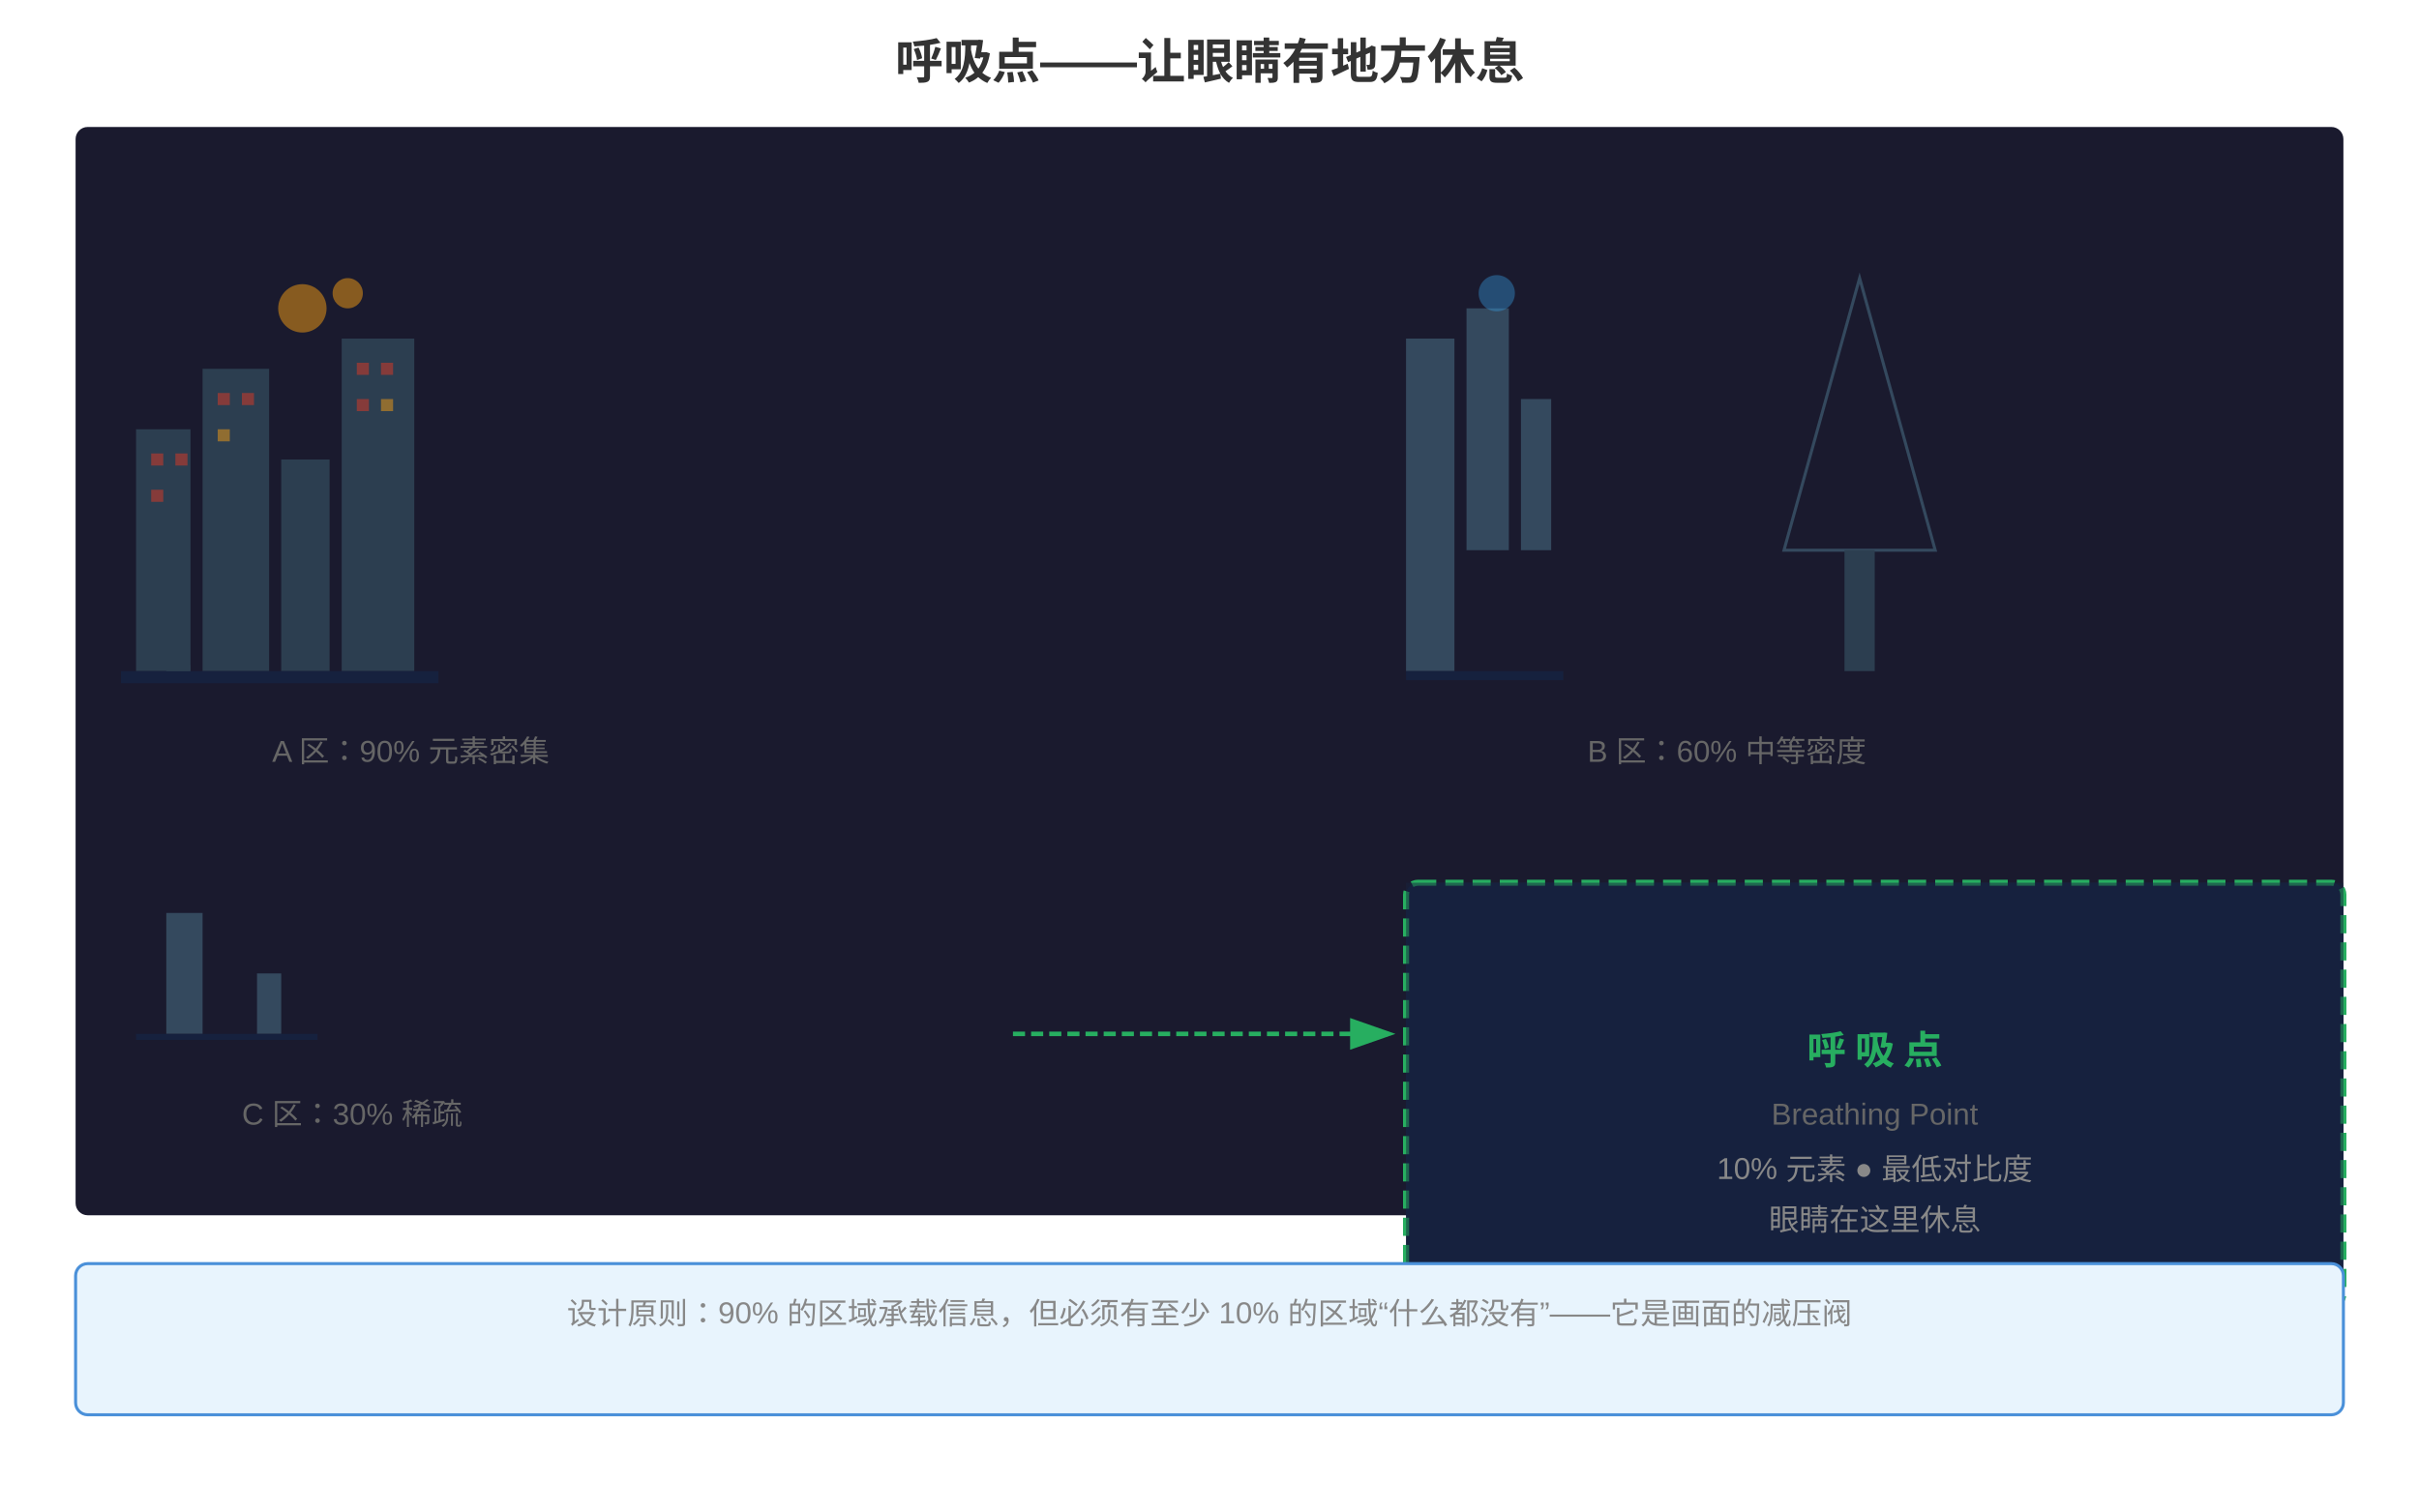
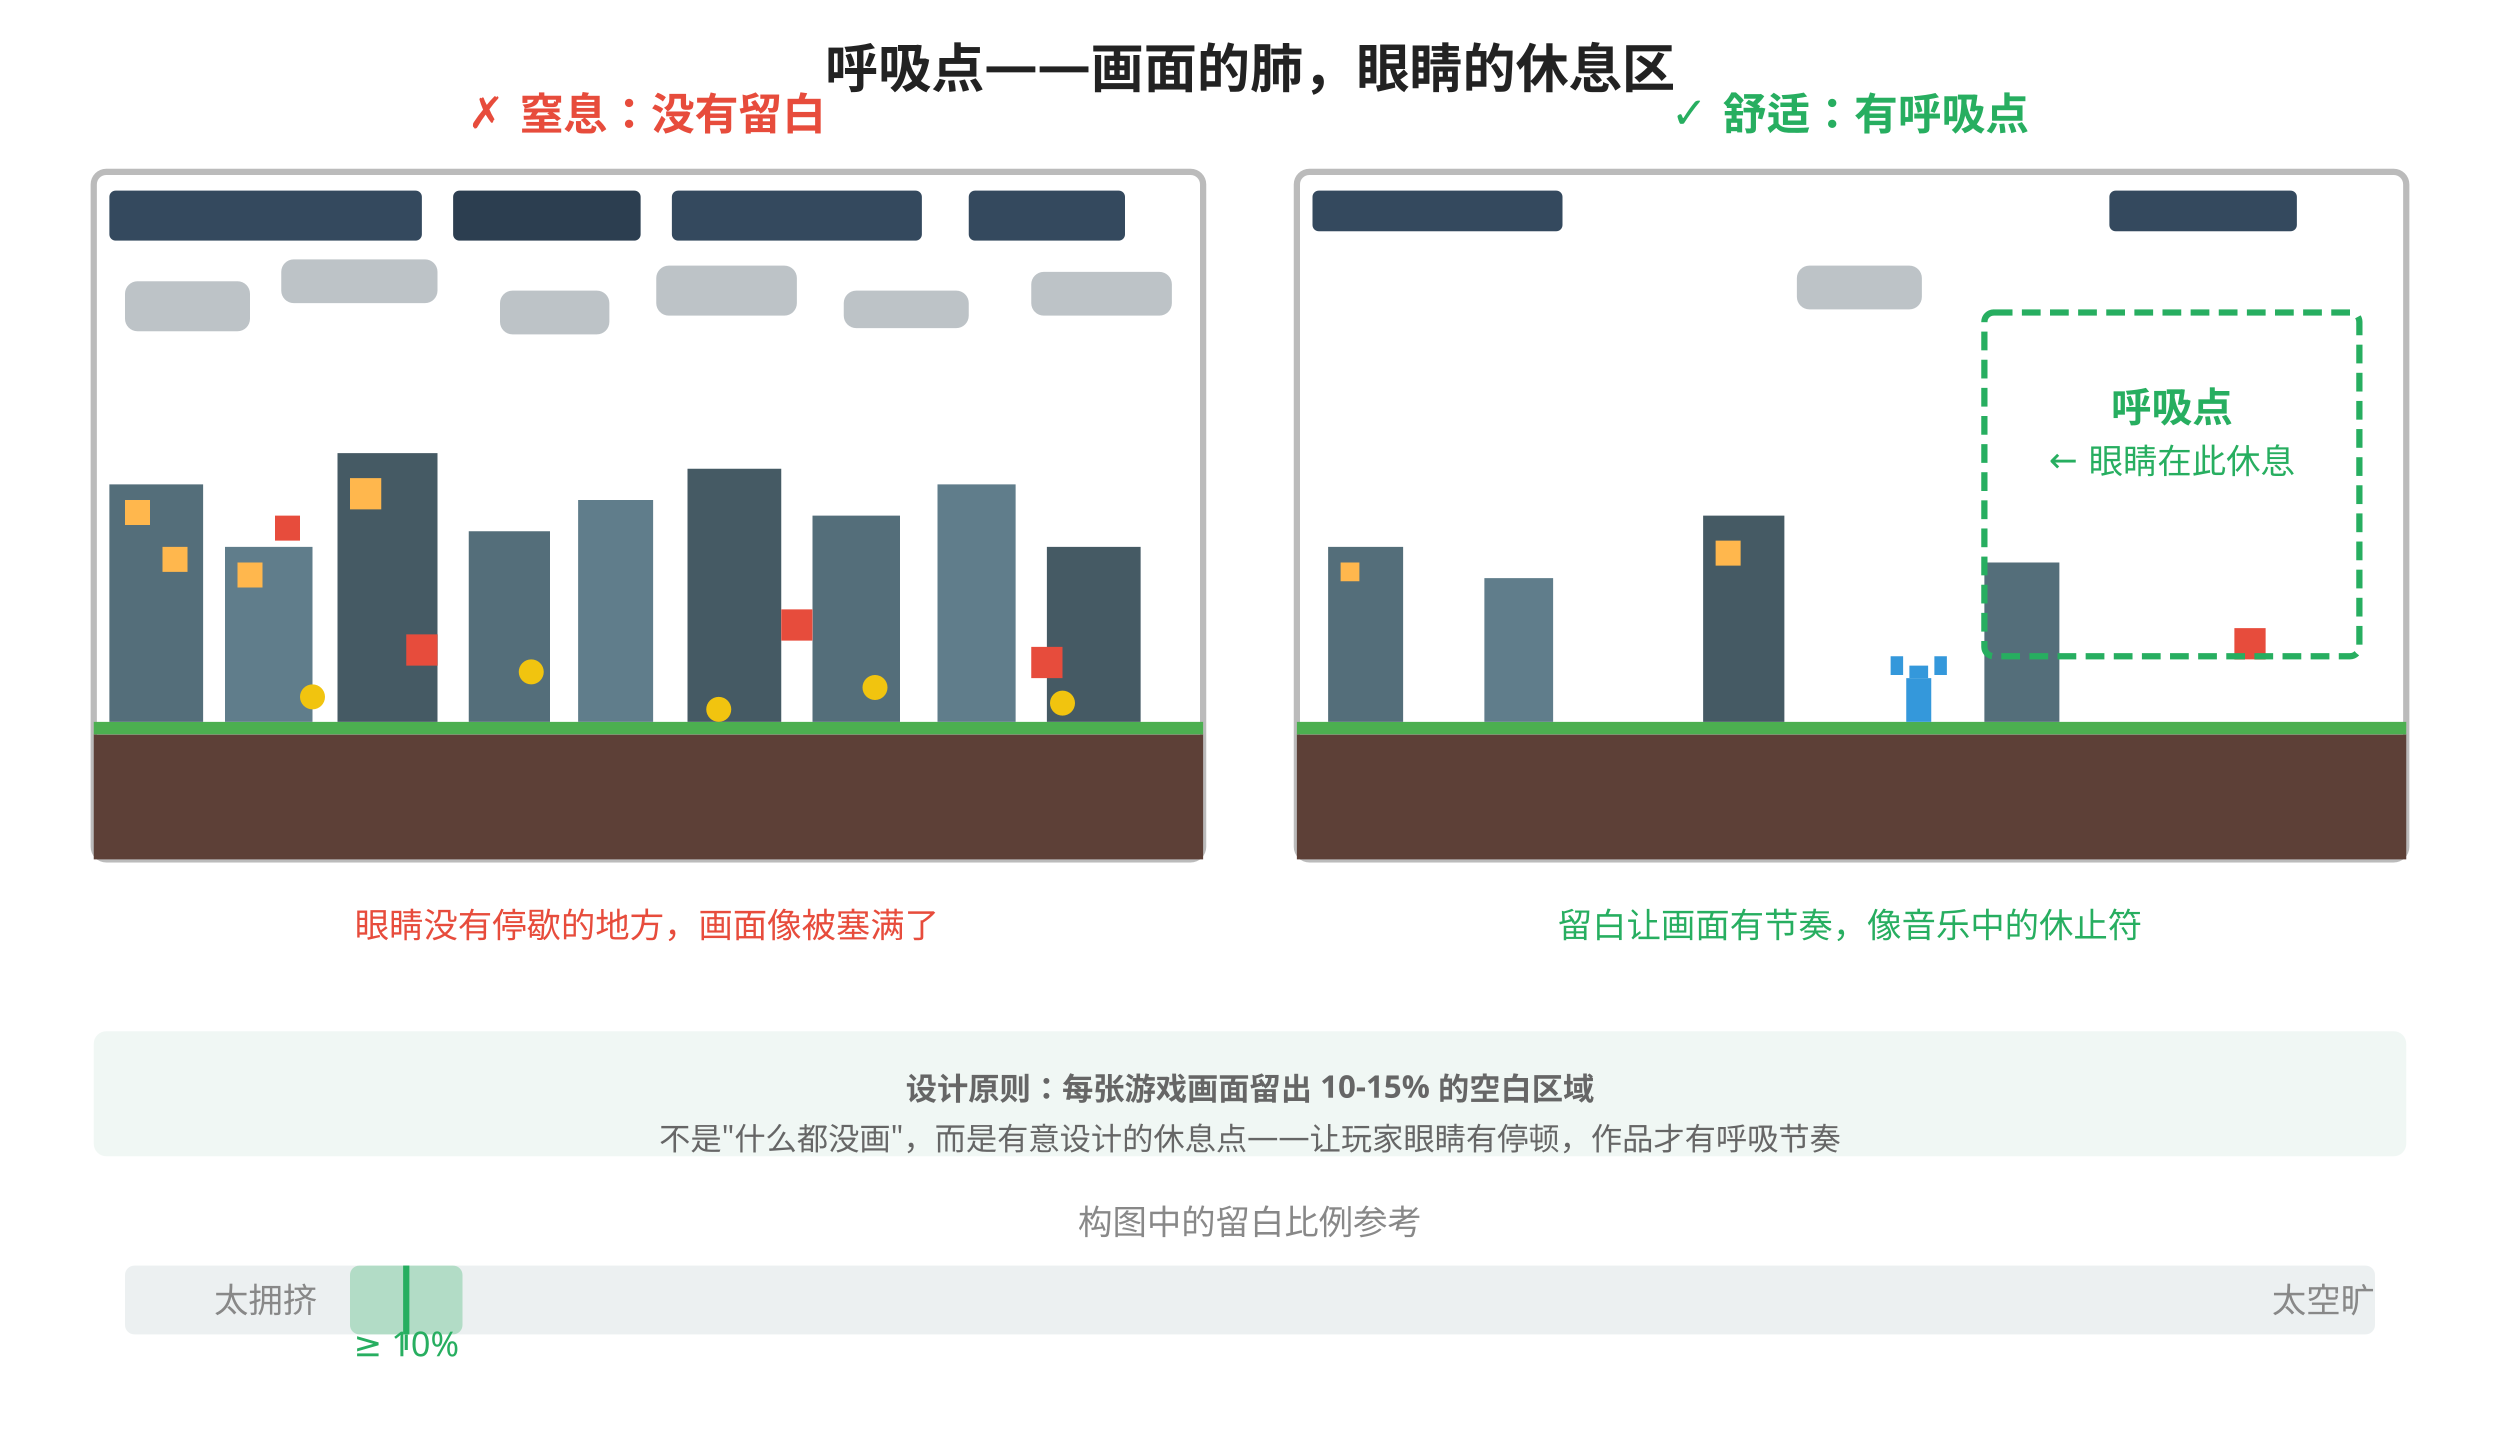
- <svg xmlns="http://www.w3.org/2000/svg" viewBox="0 0 800 500" width="800" height="500">
+ <svg xmlns="http://www.w3.org/2000/svg" viewBox="0 0 800 460" width="800" height="460">
  <style>
-     text { font-family: 'PingFang SC','Microsoft YaHei',Arial,sans-serif; }
-     .title { font-size: 16px; font-weight: bold; fill: #333; }
-     .scene-bg { fill: #1A1A2E; }
-     .busy { fill: #2C3E50; }
-     .busy-accent { fill: #E74C3C; }
-     .busy-accent-dim { fill: #C0392B; opacity: 0.6; }
-     .busy-light { fill: #F39C12; opacity: 0.5; }
-     .medium { fill: #34495E; }
-     .medium-accent { fill: #3498DB; }
-     .calm-zone { fill: #16213E; stroke: #27AE60; stroke-width: 2; stroke-dasharray: 6,3; }
-     .calm-zone-fill { fill: #16213E; opacity: 0.5; }
-     .note { font-size: 10px; fill: #888; }
-     .highlight { font-size: 11px; fill: #27AE60; font-weight: bold; }
-     .legend-text { font-size: 10px; fill: #ccc; }
-     .zone-label { font-size: 10px; fill: #666; }
-     .breath-label { font-size: 13px; fill: #27AE60; font-weight: bold; }
+     .title { font-family: sans-serif; font-size: 17px; font-weight: bold; fill: #222; }
+     .subtitle { font-family: sans-serif; font-size: 11px; fill: #888; }
+     .panel-title { font-family: sans-serif; font-size: 14px; font-weight: bold; text-anchor: middle; }
+     .label { font-family: sans-serif; font-size: 11px; }
+     .badge-bad { fill: #E74C3C; font-weight: bold; }
+     .badge-good { fill: #27AE60; font-weight: bold; }
+     .pixel { stroke: none; }
+     .frame { fill: none; stroke: #bbb; stroke-width: 2; rx: 4; }
+     .breath-marker { stroke: #27AE60; stroke-width: 2; fill: none; stroke-dasharray: 6,3; rx: 3; }
+     .breath-label { font-family: sans-serif; font-size: 13px; fill: #27AE60; font-weight: bold; }
+     .insight { font-family: sans-serif; font-size: 10px; fill: #666; }
  </style>
-   <defs>
-     <marker id="arrow-green" markerWidth="10" markerHeight="7" refX="9" refY="3.5" orient="auto">
-       <polygon points="0,0 10,3.5 0,7" fill="#27AE60" />
-     </marker>
-   </defs>
-   <text x="400" y="26" class="title" text-anchor="middle">呼吸点——让眼睛有地方休息</text>
-   <rect x="25" y="42" width="750" height="360" rx="4" class="scene-bg" />
-   <g transform="translate(25, 42)">
-     <rect x="20" y="100" width="18" height="80" class="busy" />
-     <rect x="42" y="80" width="22" height="100" class="busy" />
-     <rect x="68" y="110" width="16" height="70" class="busy" />
-     <rect x="88" y="70" width="24" height="110" class="busy" />
-     <rect x="25" y="108" width="4" height="4" class="busy-accent-dim" />
-     <rect x="33" y="108" width="4" height="4" class="busy-accent-dim" />
-     <rect x="25" y="120" width="4" height="4" class="busy-accent-dim" />
-     <rect x="47" y="88" width="4" height="4" class="busy-accent-dim" />
-     <rect x="55" y="88" width="4" height="4" class="busy-accent-dim" />
-     <rect x="47" y="100" width="4" height="4" class="busy-light" />
-     <rect x="93" y="78" width="4" height="4" class="busy-accent-dim" />
-     <rect x="101" y="78" width="4" height="4" class="busy-accent-dim" />
-     <rect x="93" y="90" width="4" height="4" class="busy-accent-dim" />
-     <rect x="101" y="90" width="4" height="4" class="busy-light" />
-     <circle cx="75" cy="60" r="8" class="busy-light" />
-     <circle cx="90" cy="55" r="5" class="busy-light" opacity="0.5" />
-     <rect x="15" y="180" width="105" height="4" fill="#16213E" />
-     <rect x="30" y="178" width="8" height="2" fill="#2C3E50" />
-     <rect x="70" y="176" width="12" height="2" fill="#2C3E50" />
-     <text x="65" y="210" class="zone-label">A 区：90% 元素密集</text>
+   <text x="400" y="28" class="title" text-anchor="middle">呼吸点——画面的肺，眼睛的休息区</text>
+   <g transform="translate(30, 55)">
+     <rect x="0" y="0" width="355" height="220" class="frame" />
+     <text x="177" y="-14" class="panel-title" fill="#E74C3C">✗ 窒息：没有留白</text>
+     <rect x="0" y="180" width="355" height="40" class="pixel" fill="#5D4037" />
+     <rect x="0" y="176" width="355" height="4" class="pixel" fill="#4CAF50" />
+     <rect x="5" y="100" width="30" height="76" class="pixel" fill="#546E7A" />
+     <rect x="10" y="105" width="8" height="8" class="pixel" fill="#FFB74D" />
+     <rect x="22" y="120" width="8" height="8" class="pixel" fill="#FFB74D" />
+     <rect x="42" y="120" width="28" height="56" class="pixel" fill="#607D8B" />
+     <rect x="46" y="125" width="8" height="8" class="pixel" fill="#FFB74D" />
+     <rect x="58" y="110" width="8" height="8" class="pixel" fill="#E74C3C" />
+     <rect x="78" y="90" width="32" height="86" class="pixel" fill="#455A64" />
+     <rect x="82" y="98" width="10" height="10" class="pixel" fill="#FFB74D" />
+     <rect x="120" y="115" width="26" height="61" class="pixel" fill="#546E7A" />
+     <rect x="155" y="105" width="24" height="71" class="pixel" fill="#607D8B" />
+     <rect x="190" y="95" width="30" height="81" class="pixel" fill="#455A64" />
+     <rect x="230" y="110" width="28" height="66" class="pixel" fill="#546E7A" />
+     <rect x="270" y="100" width="25" height="76" class="pixel" fill="#607D8B" />
+     <rect x="305" y="120" width="30" height="56" class="pixel" fill="#455A64" />
+     <circle cx="70" cy="168" r="4" class="pixel" fill="#F1C40F" />
+     <circle cx="140" cy="160" r="4" class="pixel" fill="#F1C40F" />
+     <circle cx="200" cy="172" r="4" class="pixel" fill="#F1C40F" />
+     <circle cx="250" cy="165" r="4" class="pixel" fill="#F1C40F" />
+     <circle cx="310" cy="170" r="4" class="pixel" fill="#F1C40F" />
+     <rect x="100" y="148" width="10" height="10" class="pixel" fill="#E74C3C" />
+     <rect x="220" y="140" width="10" height="10" class="pixel" fill="#E74C3C" />
+     <rect x="300" y="152" width="10" height="10" class="pixel" fill="#E74C3C" />
+     <rect x="5" y="6" width="100" height="16" class="pixel" fill="#34495E" rx="2" />
+     <rect x="115" y="6" width="60" height="16" class="pixel" fill="#2C3E50" rx="2" />
+     <rect x="185" y="6" width="80" height="16" class="pixel" fill="#34495E" rx="2" />
+     <rect x="280" y="6" width="50" height="16" class="pixel" fill="#34495E" rx="2" />
+     <rect x="10" y="35" width="40" height="16" class="pixel" fill="#BDC3C7" rx="4" />
+     <rect x="60" y="28" width="50" height="14" class="pixel" fill="#BDC3C7" rx="4" />
+     <rect x="130" y="38" width="35" height="14" class="pixel" fill="#BDC3C7" rx="4" />
+     <rect x="180" y="30" width="45" height="16" class="pixel" fill="#BDC3C7" rx="4" />
+     <rect x="240" y="38" width="40" height="12" class="pixel" fill="#BDC3C7" rx="4" />
+     <rect x="300" y="32" width="45" height="14" class="pixel" fill="#BDC3C7" rx="4" />
+     <text x="177" y="245" class="label" text-anchor="middle" fill="#E74C3C">眼睛没有停歇的地方，画面像被塞满了</text>
  </g>
-   <g transform="translate(25, 42)">
-     <rect x="440" y="70" width="16" height="110" class="medium" />
-     <rect x="460" y="60" width="14" height="80" class="medium" />
-     <rect x="478" y="90" width="10" height="50" class="medium" />
-     <circle cx="470" cy="55" r="6" fill="#3498DB" opacity="0.4" />
-     <rect x="440" y="180" width="52" height="3" fill="#16213E" />
-     <polygon points="590,50 615,140 565,140" fill="#1A1A2E" stroke="#34495E" stroke-width="1" />
-     <rect x="585" y="140" width="10" height="40" fill="#2C3E50" />
-     <text x="500" y="210" class="zone-label">B 区：60% 中等密度</text>
+   <g transform="translate(415, 55)">
+     <rect x="0" y="0" width="355" height="220" class="frame" />
+     <text x="177" y="-14" class="panel-title" fill="#27AE60">✓ 舒适：有呼吸点</text>
+     <rect x="0" y="180" width="355" height="40" class="pixel" fill="#5D4037" />
+     <rect x="0" y="176" width="355" height="4" class="pixel" fill="#4CAF50" />
+     <rect x="10" y="120" width="24" height="56" class="pixel" fill="#546E7A" />
+     <rect x="14" y="125" width="6" height="6" class="pixel" fill="#FFB74D" />
+     <rect x="60" y="130" width="22" height="46" class="pixel" fill="#607D8B" />
+     <rect x="130" y="110" width="26" height="66" class="pixel" fill="#455A64" />
+     <rect x="134" y="118" width="8" height="8" class="pixel" fill="#FFB74D" />
+     <rect x="220" y="125" width="24" height="51" class="pixel" fill="#546E7A" />
+     <rect x="300" y="146" width="10" height="10" class="pixel" fill="#E74C3C" />
+     <rect x="5" y="6" width="80" height="13" class="pixel" fill="#34495E" rx="2" />
+     <rect x="260" y="6" width="60" height="13" class="pixel" fill="#34495E" rx="2" />
+     <rect x="160" y="30" width="40" height="14" class="pixel" fill="#BDC3C7" rx="4" />
+     <rect x="195" y="162" width="8" height="14" class="pixel" fill="#3498DB" />
+     <rect x="196" y="158" width="6" height="4" class="pixel" fill="#3498DB" />
+     <rect x="190" y="155" width="4" height="6" class="pixel" fill="#3498DB" />
+     <rect x="204" y="155" width="4" height="6" class="pixel" fill="#3498DB" />
+     <rect x="220" y="45" width="120" height="110" class="breath-marker" />
+     <text x="280" y="80" class="breath-label" text-anchor="middle">呼吸点</text>
+     <text x="280" y="96" class="label" text-anchor="middle" fill="#27AE60" font-size="9">← 眼睛在此休息</text>
+     <text x="177" y="245" class="label" text-anchor="middle" fill="#27AE60">留白让画面有节奏，像音乐中的休止符</text>
  </g>
-   <g transform="translate(25, 42)">
-     <rect x="30" y="260" width="12" height="40" class="medium" />
-     <rect x="60" y="280" width="8" height="20" class="medium" />
-     <rect x="20" y="300" width="60" height="2" fill="#16213E" />
-     <text x="55" y="330" class="zone-label">C 区：30% 稀疏</text>
+   <rect x="30" y="330" width="740" height="40" rx="4" fill="#F0F7F4" />
+   <text x="400" y="352" class="insight" text-anchor="middle" fill="#27AE60" font-size="11" font-weight="bold">设计原则：每张游戏画面留出 10-15% 的空白区域</text>
+   <text x="400" y="368" class="insight" text-anchor="middle">不是"什么都没画"，而是有意设计的休息点——让玩家眼睛有停顿，作品才有呼吸节奏</text>
+   <text x="400" y="395" class="label" text-anchor="middle" fill="#888" font-size="10">构图中的留白比例参考</text>
+   <g transform="translate(40, 405)">
+     <rect x="0" y="0" width="720" height="22" rx="3" fill="#ECF0F1" />
+     <rect x="72" y="0" width="36" height="22" rx="3" fill="#27AE60" opacity="0.3" />
+     <line x1="90" y1="0" x2="90" y2="22" stroke="#27AE60" stroke-width="2" />
+     <text x="90" y="29" text-anchor="middle" class="label" fill="#27AE60" font-size="9">≥ 10%</text>
+     <line x1="90" y1="22" x2="90" y2="27" stroke="#27AE60" stroke-width="1" />
+     <text x="45" y="15" class="label" text-anchor="middle" fill="#888" font-size="9">太拥挤</text>
+     <text x="720" y="15" class="label" text-anchor="end" fill="#888" font-size="9">太空旷</text>
  </g>
-   <g transform="translate(25, 42)">
-     <rect x="440" y="250" width="310" height="140" rx="4" class="calm-zone" />
-     <rect x="440" y="250" width="310" height="140" class="calm-zone-fill" />
-     <rect x="500" y="370" width="180" height="1" fill="#16213E" />
-     <text x="595" y="310" class="breath-label" text-anchor="middle">呼 吸 点</text>
-     <text x="595" y="330" class="zone-label" text-anchor="middle">Breathing Point</text>
-     <text x="595" y="348" class="note" text-anchor="middle">10% 元素 ● 最低对比度</text>
-     <text x="595" y="365" class="note" text-anchor="middle">眼睛在这里休息</text>
-     <line x1="310" y1="300" x2="435" y2="300" stroke="#27AE60" stroke-width="1.5" marker-end="url(#arrow-green)" stroke-dasharray="4,2" />
-   </g>
-   <rect x="25" y="418" width="750" height="50" rx="4" fill="#E8F4FD" stroke="#4A90D9" stroke-width="1" />
-   <text x="400" y="438" text-anchor="middle" class="note" fill="#2C3E50" font-size="10">设计原则：90% 的区域承载信息，但必须有至少 10% 的区域“什么都没有”——它是画面的减压阀</text>
</svg>
